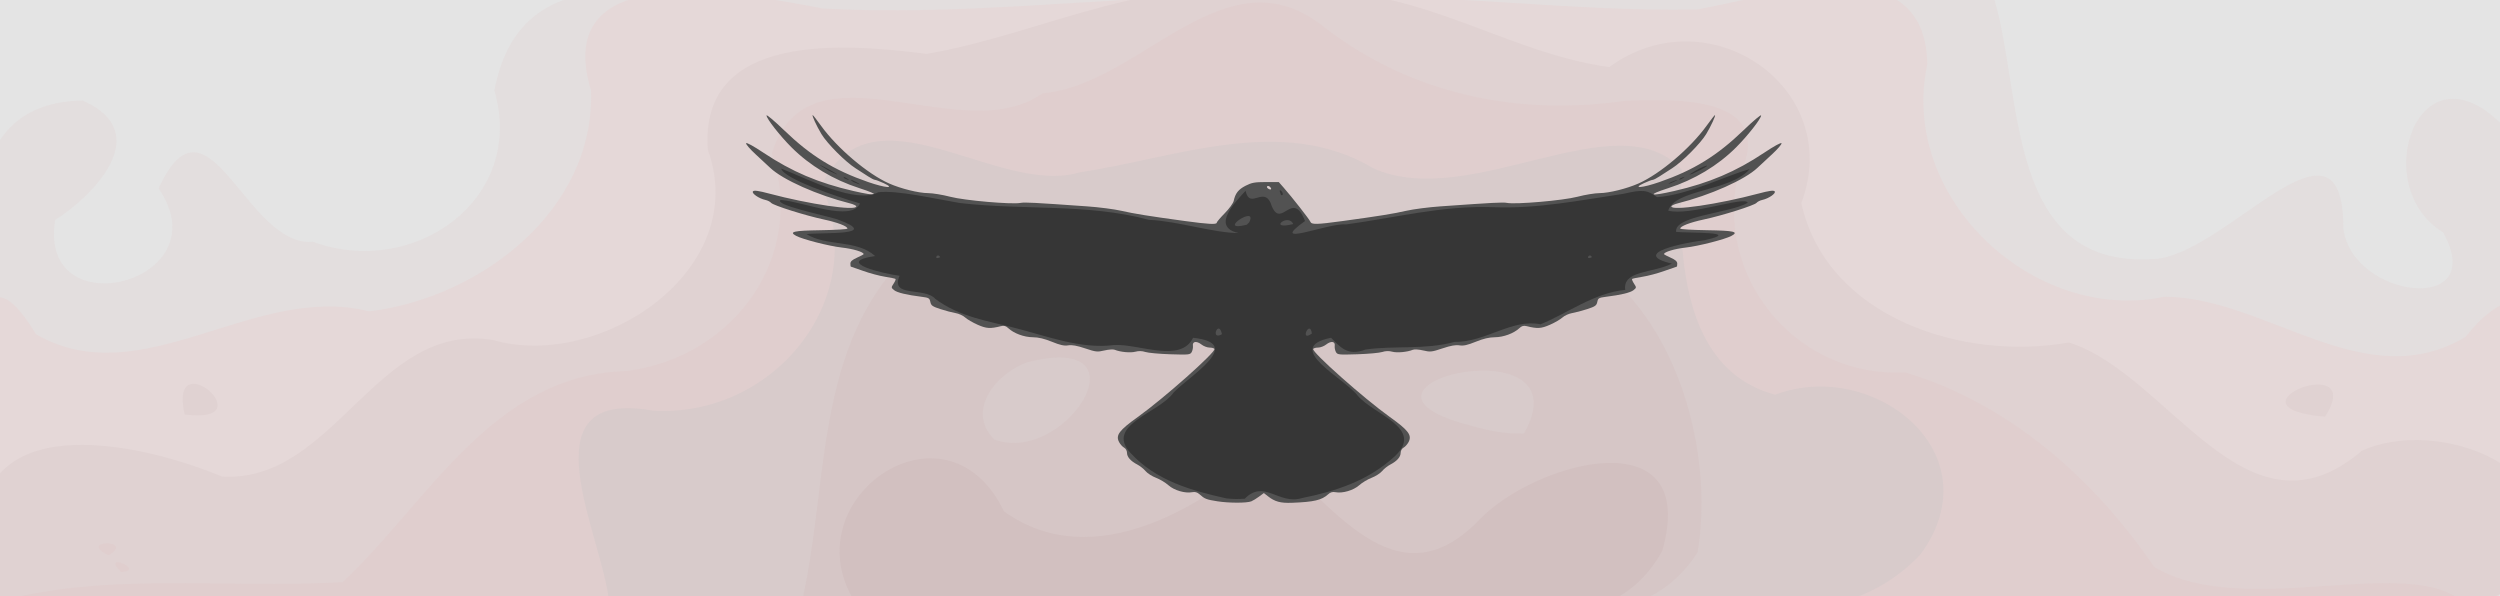
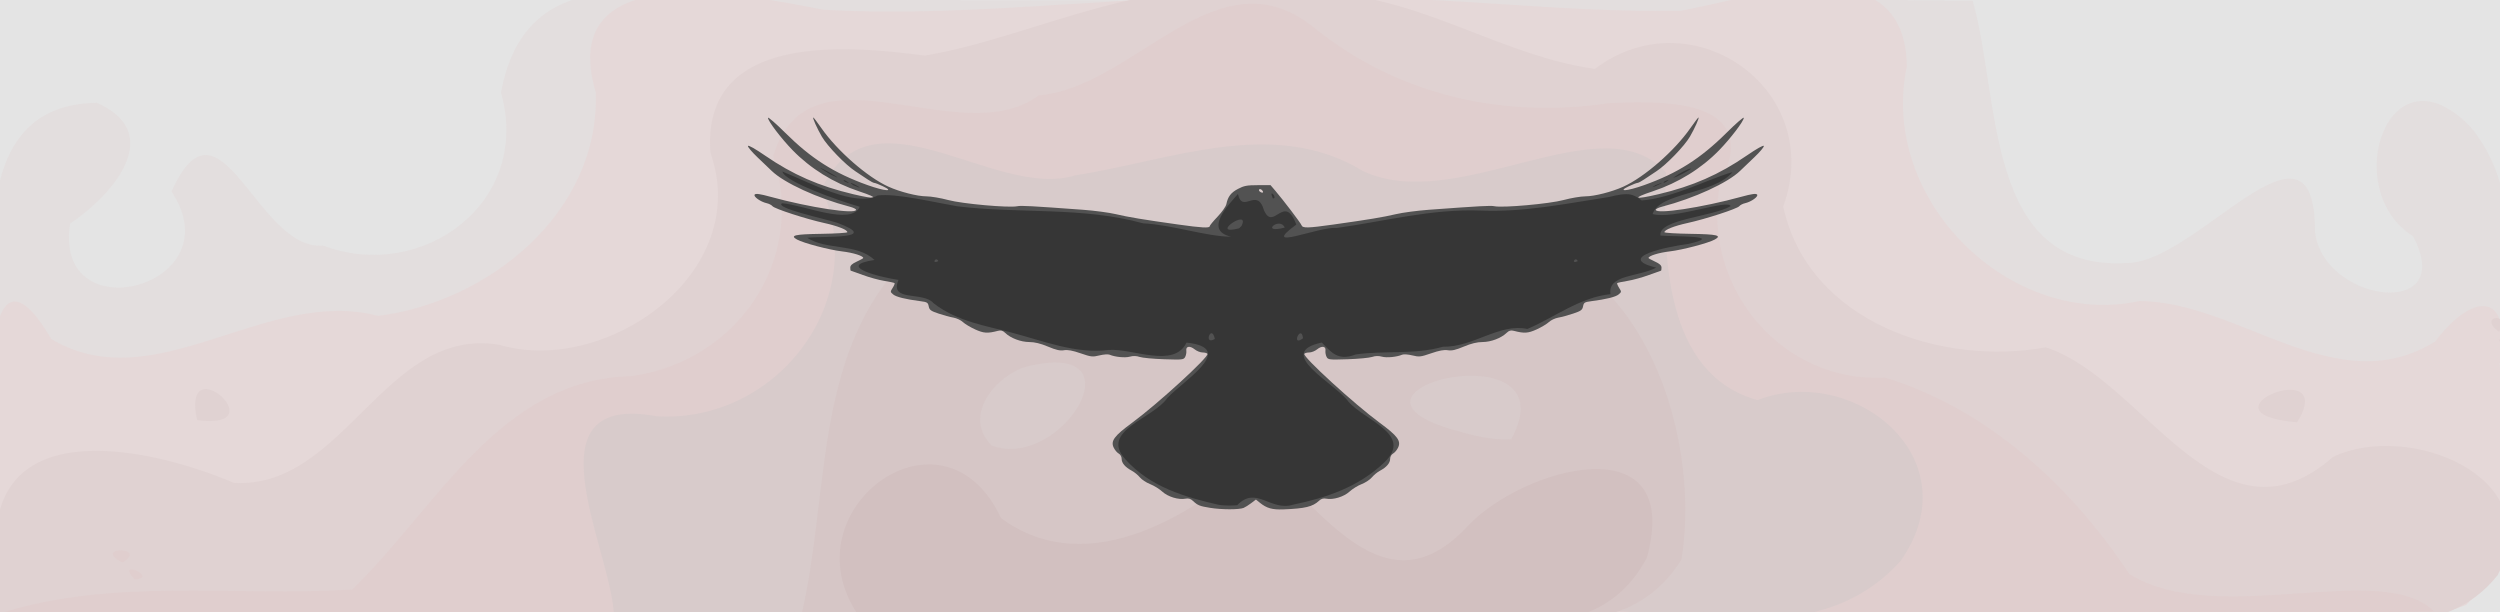
- <svg xmlns="http://www.w3.org/2000/svg" version="1.1" id="svg2" width="1518.441" height="361.974" viewBox="0 0 1518.441 361.974">
+ <svg xmlns="http://www.w3.org/2000/svg" version="1.1" id="svg2" width="1920" height="469.655" viewBox="0 0 1920 469.655">
  <defs id="defs6" />
-   <path id="path4552" d="m -12.603,183.938 c 0,-61.641 0,-123.281 0,-184.922 517.378,0 1034.756,0 1552.134,0 0,123.281 0,246.563 0,369.844 -517.378,0 -1034.756,0 -1552.134,0 0,-61.641 0,-123.281 0,-184.922 z" style="fill:#e4e4e4;stroke-width:0.758;fill-opacity:1" />
-   <path id="path4550" d="m -12.603,224.44 c 0.943,-56.298 -22.408,-162.164 62.735,-163.37 45.468,19.791 4.695,59.279 -16.591,72.5 -10.875,66.621 102.134,38.084 62.764,-19.137 30.007,-65.152 52.926,35.906 93.762,32.414 61.315,22.486 129.491,-25.734 110.203,-91.852 17.346,-91.662 115.384,-51.254 178.297,-56.027 244.265,1.759 488.54,-1.636 732.802,0.798 17.297,58.246 6.895,163.055 95.936,157.572 43.27,-0.592 116.287,-100.1 115.986,-18.647 5.182,42.739 88.573,53.126 60.631,2.497 -45.91,-27.966 -15.19,-116.763 35.686,-65.568 49.349,58.197 1.731,140.042 23.813,208.189 16.983,85.562 -71.472,95.605 -133.417,85.396 -441.859,-1.142 -883.91,0.365 -1325.647,-0.366 -68.705,17.839 -118.298,-12.177 -96.961,-85.164 0,-19.745 -4e-6,-39.49 -2.2e-5,-59.235 z m 1434.407,-79.343 -0.036,1.849 z M -12.35,69.153 c 2.686,-2.428 -1.334,4.101 0,0 z" style="fill:#e3dede;fill-opacity:1;stroke-width:0.758" />
-   <path id="path4548" d="M -12.591,258.779 C -17.981,228.365 -16.699,139.161 21.901,203.005 86.055,240.244 154.646,171.398 224.152,189.112 291.323,181.104 361.54,127.899 358.96,54.865 333.736,-27.872 453.152,-3.586 499.795,5.15 598.804,10.7 697.502,-6.367 796.547,-1.807 874.76,-4.704 953.034,7.281 1030.891,5.743 c 45.305,-7.921 138.63,-40.221 139.714,33.342 -17.582,80.789 64.538,157.93 144.012,141.125 62.127,0.291 121.824,61.157 183.048,24.306 24.25,-31.153 48.33,-29.243 39.966,13.44 2.03,47.911 18.664,107.592 -20.74,144.773 -41.969,16.393 -89.322,2.742 -133.681,6.207 -465.268,-0.133 -930.542,-0.049 -1395.813,-0.075 0.004,-36.694 0.008,-73.388 0.012,-110.082 z M 1168.171,41.033 c 3.359,-3.291 -0.806,5.161 0,0 z" style="fill:#e5d8d8;fill-opacity:1;stroke-width:0.758" />
-   <path id="path4546" d="m -12.57,323.767 c 1.922,-77.344 100.697,-53.767 147.446,-34.31 68.467,3.955 93.624,-94.405 164.333,-82.976 C 364.535,225.304 456.363,164.102 429.94,91.053 424.469,18.685 513.973,26.529 562.798,32.726 634.199,20.758 706.016,-20.698 781.515,-1.821 850.83,-16.043 910.982,31.844 977.435,40.734 c 60.144,-44.053 143.127,12.317 116.635,82.659 15.644,70.094 98.941,95.995 162.488,84.623 60.716,18.86 107.722,125.739 177.912,65.831 45.76,-21.272 133.474,10.834 101.933,70.979 -33.275,41.128 -94.266,28.627 -140.58,23.732 -56.121,-6.411 -112.097,4.586 -168.52,0.511 -413.32,-0.515 -826.64,-0.037 -1239.959,-0.208 z M 112.142,251.768 c -10.292,-45.007 49.87,6.364 0,0 z m 1300.063,1.326 c -65.177,-5.499 26.27,-41.144 0,0 z m 126.304,-47.533 c -4.33,-5.325 3.407,0.424 0,0 z m -0.065,-3.657 0.922,-0.553 z m -1.185,-3.188 c -14.022,-9.615 7.96,-12.517 0,0 z m 1.453,-20.652 0.199,-3.206 6e-4,-0.011 -0.199,3.206 z" style="fill:#e0d2d2;fill-opacity:1;stroke-width:0.758" />
-   <path id="path4544" d="m -10.329,368.025 c 70.895,-21.997 145.764,-9.96 218.546,-14.514 52.227,-48.985 91.034,-126.22 172.495,-128.157 65.298,-8.474 109.309,-69.601 88.073,-132.282 22.404,-71.418 115.488,-1.289 164.39,-36.4 60.087,-5.105 111.411,-88.633 171.523,-39.903 52.359,40.434 117.002,53.858 181.702,44.523 37.852,-1.733 95.142,-1.64 68.385,48.897 -11.292,63.028 39.415,119.387 102.322,116 63.059,18.685 114.68,64.604 151.279,118.084 54.34,32.778 155.912,-8.959 188.576,22.376 -223.676,4.603 -447.443,0.477 -671.157,2.183 -278.712,0.111 -557.424,0.042 -836.135,-0.807 z m 83.886,-20.572 c -12.833,-12.99 15.471,-0.994 0,0 z m -7.578,-10.155 c -19.796,-9.624 16.585,-9.855 0,0 z" style="fill:#e0cece;fill-opacity:1;stroke-width:0.758" />
-   <path id="path4542" d="m 370.057,366.787 c -3.178,-40.118 -53.777,-131.675 26.594,-117.371 73.002,4.41 132.5,-67.728 102.344,-136.777 30.406,-64.095 106.664,7.216 156.924,-7.997 58.269,-8.656 122.656,-35.566 178.207,-2.434 58.822,26.514 148.419,-42.099 187.297,0.766 -1.984,48.921 -1.054,121.32 56.755,136.754 59.496,-22.434 133.227,35.247 88.454,96.786 -54.549,58.482 -141.517,24.707 -210.837,30.061 -194.503,4.301 -389.272,0.002 -583.875,2.032 l -1.863,-1.821 z" style="fill:#d8cbcb;fill-opacity:1;stroke-width:0.758" />
-   <path id="path4540" d="m 481.155,368.103 c 1.427,-4.146 1.427,4.146 0,0 z m 5.267,0.061 c 16.866,-69.849 7.727,-151.816 59.949,-208.412 68.205,-17.76 135.854,13.729 195.83,43.229 78.343,9.204 141.396,-74.044 221.659,-45.06 55.382,34.411 77.353,117.638 67.195,177.639 -37.646,58.106 -109.061,28.62 -165.105,32.536 -126.51,-0.702 -253.022,1.996 -379.528,0.069 z M 604.069,267.012 c 42.934,15.619 93.761,-64.56 21.703,-47.448 -18.86,5.148 -40.289,29.505 -21.703,47.448 z m 321.581,-3.761 c 37.624,-66.407 -120.276,-31.013 -38.649,-6.486 12.551,3.605 25.438,7.235 38.649,6.486 z m -3.789,-94.47 c -0.348,-4.284 -1.786,3.128 0,0 z m 122.397,199.322 c 1.427,-4.146 1.427,4.146 0,0 z M 516.456,225.179 c 2.664,1.711 -4.433,1.653 0,0 z" style="fill:#d6c6c6;fill-opacity:1;stroke-width:0.758" />
-   <path id="path4538" d="m 520.943,368.173 c -43.408,-62.995 53.209,-131.806 88.881,-57.548 55.481,39.65 123.568,-5.563 159.291,-37.026 38.727,29.545 78.065,95.724 129.589,41.876 34.098,-35.32 134.027,-62.417 110.936,19.046 -36.375,66.148 -122.597,27.326 -181.949,34.009 -102.249,-0.837 -204.508,1.895 -306.748,-0.358 z" style="fill:#d2c0c0;fill-opacity:1;stroke-width:0.758" />
-   <g id="g6166" transform="translate(-31.512,-394.7137)">
+   <path id="path4552" d="m -3.389,235.976 c 0,-78.786 0,-157.573 0,-236.359 641.841,0 1283.682,0 1925.523,0 0,157.573 0,315.146 0,472.719 -641.841,0 -1283.682,0 -1925.523,0 0,-78.786 0,-157.573 0,-236.359 z" style="fill:#e4e4e4;fill-opacity:1;stroke-width:0.954" />
+   <path id="path4550" d="M -3.389,287.743 C -2.219,215.786 -31.188,80.472 74.438,78.931 c 56.407,25.296 5.825,75.768 -20.582,92.666 -13.491,85.152 126.703,48.677 77.863,-24.46 37.225,-83.275 65.659,45.893 116.317,41.43 C 324.102,217.307 408.678,155.675 384.75,71.166 406.269,-45.993 527.892,5.655 605.94,-0.445 908.967,1.803 1212.005,-2.537 1515.029,0.574 1536.487,75.022 1523.583,208.984 1634.044,201.976 c 53.68,-0.757 144.261,-127.943 143.888,-23.833 6.429,54.627 109.881,67.904 75.217,3.192 -56.954,-35.744 -18.844,-149.241 44.271,-83.807 61.22,74.385 2.148,178.996 29.542,266.098 21.069,109.361 -88.665,122.198 -165.513,109.15 -548.155,-1.46 -1096.548,0.466 -1644.552,-0.468 -85.233,22.801 -146.757,-15.564 -120.287,-108.853 0,-25.237 0,-50.474 -2.28e-5,-75.712 z M 1776.086,186.331 l -0.044,2.363 z M -3.076,89.263 c 3.333,-3.104 -1.654,5.242 0,0 z" style="fill:#e3dede;fill-opacity:1;stroke-width:0.954" />
+   <path id="path4548" d="M -3.375,331.634 C -10.061,292.761 -8.471,178.743 39.415,260.347 119.003,307.943 204.094,219.947 290.321,242.588 373.651,232.354 460.76,164.349 457.559,71 426.267,-34.751 574.41,-3.71 632.274,7.457 755.101,14.55 877.542,-7.264 1000.415,-1.435 c 97.027,-3.703 194.132,11.616 290.718,9.649 56.204,-10.124 171.98,-51.409 173.325,42.617 -21.811,103.261 80.064,201.859 178.656,180.379 77.072,0.371 151.131,78.168 227.083,31.067 30.084,-39.818 59.957,-37.377 49.581,17.178 2.519,61.238 23.154,137.519 -25.729,185.042 -52.066,20.952 -110.81,3.504 -165.84,7.934 -577.196,-0.17 -1154.398,-0.063 -1731.597,-0.096 0.005,-46.9 0.01,-93.801 0.014,-140.701 z M 1461.438,53.321 c 4.167,-4.206 -1,6.596 0,0 z" style="fill:#e5d8d8;fill-opacity:1;stroke-width:0.954" />
+   <path id="path4546" d="m -3.349,414.698 c 2.384,-98.858 124.921,-68.722 182.916,-43.854 84.938,5.056 116.147,-120.664 203.866,-106.056 81.041,24.059 194.96,-54.167 162.181,-147.534 C 538.827,24.756 649.863,34.782 710.433,42.703 799.01,27.406 888.105,-25.581 981.766,-1.453 1067.755,-19.631 1142.379,41.576 1224.818,52.939 c 74.613,-56.307 177.558,15.743 144.693,105.652 19.408,89.59 122.742,122.697 201.577,108.161 75.322,24.106 133.637,160.714 220.712,84.142 56.768,-27.189 165.583,13.848 126.454,90.722 -41.28,52.568 -116.943,36.59 -174.399,30.333 -69.621,-8.195 -139.064,5.861 -209.06,0.653 -512.75,-0.658 -1025.5,-0.048 -1538.25,-0.266 z M 151.365,322.673 c -12.768,-57.526 61.867,8.135 0,0 z m 1612.813,1.695 c -80.856,-7.028 32.589,-52.588 0,0 z m 156.688,-60.754 c -5.372,-6.806 4.226,0.541 0,0 z m -0.081,-4.674 1.144,-0.707 z m -1.471,-4.075 c -17.395,-12.29 9.874,-15.999 0,0 z m 1.802,-26.397 0.247,-4.098 8e-4,-0.014 -0.247,4.098 z" style="fill:#e0d2d2;fill-opacity:1;stroke-width:0.954" />
+   <path id="path4544" d="M -0.568,471.268 C 87.381,443.151 180.261,458.537 270.553,452.716 335.344,390.106 383.487,291.388 484.543,288.911 565.55,278.081 620.148,199.951 593.804,119.835 621.598,28.552 737.074,118.187 797.74,73.31 c 74.542,-6.525 138.212,-113.287 212.785,-51.002 64.955,51.681 145.148,68.839 225.414,56.907 46.958,-2.215 118.03,-2.096 84.836,62.498 -14.009,80.56 48.897,152.595 126.937,148.266 78.229,23.882 142.268,82.574 187.671,150.929 67.412,41.895 193.419,-11.452 233.941,28.601 -277.485,5.884 -555.082,0.61 -832.614,2.79 -345.76,0.142 -691.521,0.053 -1037.279,-1.032 z M 103.498,444.973 c -15.92,-16.604 19.193,-1.271 0,0 z M 94.098,431.993 c -24.558,-12.301 20.575,-12.596 0,0 z" style="fill:#e0cece;fill-opacity:1;stroke-width:0.954" />
+   <path id="path4542" d="m 471.326,469.685 c -3.942,-51.277 -66.714,-168.301 32.992,-150.018 90.564,5.636 164.375,-86.567 126.965,-174.822 37.72,-81.923 132.323,9.223 194.674,-10.221 72.286,-11.064 152.163,-45.459 221.077,-3.111 72.973,33.89 184.123,-53.81 232.354,0.979 -2.462,62.529 -1.308,155.065 70.408,174.793 73.809,-28.674 165.276,45.051 109.734,123.708 -67.671,74.749 -175.561,31.579 -261.557,38.422 -241.293,5.498 -482.917,0.002 -724.336,2.598 l -2.311,-2.328 z" style="fill:#d8cbcb;fill-opacity:1;stroke-width:0.954" />
+   <path id="path4540" d="m 609.149,471.367 c 1.771,-5.299 1.771,5.299 0,0 z m 6.535,0.078 c 20.923,-89.278 9.586,-194.044 74.37,-266.383 84.613,-22.7 168.535,17.548 242.94,55.253 97.19,11.764 175.411,-94.64 274.982,-57.594 68.705,43.983 95.962,150.36 83.36,227.051 -46.702,74.268 -135.298,36.58 -204.824,41.586 -156.943,-0.897 -313.891,2.551 -470.829,0.088 z m 145.948,-129.288 c 53.263,19.963 116.316,-82.517 26.924,-60.646 -23.397,6.581 -49.981,37.712 -26.924,60.646 z m 398.943,-4.807 c 46.675,-84.878 -149.211,-39.639 -47.947,-8.29 15.57,4.607 31.558,9.247 47.947,8.29 z m -4.701,-120.747 c -0.431,-5.476 -2.215,3.998 0,0 z m 151.842,254.764 c 1.771,-5.299 1.771,5.299 0,0 z M 652.943,288.689 c 3.305,2.186 -5.499,2.113 0,0 z" style="fill:#d6c6c6;fill-opacity:1;stroke-width:0.954" />
+   <path id="path4538" d="m 658.51,471.457 c -53.85,-80.518 66.009,-168.469 110.263,-73.555 68.828,50.678 153.294,-7.11 197.611,-47.325 48.044,37.763 96.845,122.35 160.763,53.525 42.3,-45.144 166.269,-79.779 137.623,24.344 -45.125,84.548 -152.09,34.927 -225.72,43.469 -126.846,-1.069 -253.706,2.422 -380.541,-0.458 z" style="fill:#d2c0c0;fill-opacity:1;stroke-width:0.954" />
+   <g id="g6166" transform="matrix(1.240565,0,0,1.278156,-26.84697,-503.6313)">
    <path style="fill:#525252;fill-opacity:1;stroke-width:0.894" d="m 770.956,699.2 c -6.677,-1.044 -7.782,-1.477 -10.878,-4.262 -1.372,-1.234 -2.721,-1.619 -4.468,-1.277 -4.286,0.84 -10.936,-1.115 -14.448,-4.247 -1.786,-1.593 -5.172,-3.62 -7.525,-4.506 -2.353,-0.886 -5.207,-2.714 -6.342,-4.063 -1.135,-1.349 -3.353,-3.12 -4.929,-3.935 -4.126,-2.134 -6.344,-4.638 -6.344,-7.163 0,-1.284 -0.741,-2.599 -1.778,-3.154 -0.978,-0.523 -2.355,-2.067 -3.059,-3.43 -2.138,-4.135 0.081,-7.09 11.391,-15.171 15.772,-11.268 47.661,-39.587 46.568,-41.354 -0.277,-0.449 -1.633,-0.816 -3.012,-0.816 -1.379,0 -3.567,-0.834 -4.863,-1.853 -2.961,-2.329 -5.584,-1.965 -5.208,0.723 0.151,1.074 -0.164,2.77 -0.698,3.769 -0.92,1.719 -1.616,1.795 -13.061,1.427 -6.649,-0.213 -13.453,-0.838 -15.119,-1.388 -2.012,-0.664 -4.04,-0.721 -6.04,-0.169 -2.933,0.81 -9.271,0.218 -12.571,-1.174 -0.902,-0.38 -3.723,-0.192 -6.269,0.419 -4.276,1.026 -5.171,0.929 -11.71,-1.266 -4.975,-1.67 -8.033,-2.216 -10.284,-1.835 -2.406,0.407 -4.869,-0.137 -9.885,-2.181 -4.593,-1.872 -8.217,-2.729 -11.595,-2.745 -5.262,-0.024 -11.55,-2.348 -14.923,-5.514 -1.485,-1.394 -2.577,-1.69 -4.468,-1.213 -6.468,1.632 -8.793,1.49 -14.12,-0.863 -2.949,-1.302 -6.367,-3.292 -7.596,-4.422 -1.229,-1.13 -3.843,-2.323 -5.809,-2.652 -1.966,-0.329 -6.106,-1.422 -9.199,-2.428 -4.853,-1.579 -5.694,-2.176 -6.13,-4.354 -0.455,-2.276 -0.958,-2.581 -5.099,-3.099 -9.271,-1.16 -15.034,-2.54 -16.895,-4.047 -1.855,-1.502 -1.863,-1.61 -0.317,-3.971 0.875,-1.335 1.405,-2.612 1.178,-2.839 -0.227,-0.227 -3.118,-0.833 -6.425,-1.348 -3.307,-0.515 -9.248,-2.104 -13.201,-3.532 -3.953,-1.428 -7.327,-2.596 -7.497,-2.596 -0.17,0 -0.309,-0.827 -0.309,-1.837 0,-1.318 1.136,-2.34 4.021,-3.616 2.212,-0.978 4.021,-1.951 4.021,-2.161 0,-1.291 -6.333,-3.201 -13.186,-3.978 -7.829,-0.887 -23.808,-4.972 -27.796,-7.107 -4.645,-2.486 -1.589,-3.191 14.917,-3.438 8.929,-0.134 16.235,-0.573 16.235,-0.976 0,-1.444 -5.953,-3.743 -14.298,-5.522 -11.259,-2.4 -30.778,-8.559 -32.073,-10.119 -0.567,-0.683 -2.128,-1.476 -3.469,-1.762 -3.969,-0.846 -8.648,-4.119 -7.512,-5.255 0.701,-0.701 3.418,-0.32 9.726,1.364 24.3,6.485 52.988,10.711 52.988,7.804 0,-0.473 -1.709,-1.29 -3.798,-1.817 -19.905,-5.022 -40.775,-14.318 -48.479,-21.592 -1.474,-1.392 -5.45,-5.082 -8.835,-8.2 -3.385,-3.118 -5.996,-6.146 -5.801,-6.729 0.212,-0.635 4.476,1.693 10.623,5.8 17.096,11.421 33.327,18.325 54.503,23.185 15.063,3.457 17.002,2.565 3.709,-1.706 -15.827,-5.085 -30.161,-13.702 -41.264,-24.804 -7.039,-7.039 -15.169,-17.418 -15.169,-19.366 0,-0.721 4.803,3.319 10.673,8.979 16.072,15.495 30.28,24.258 50.965,31.433 10.622,3.684 17.063,4.156 9.515,0.696 -2.397,-1.099 -4.788,-1.998 -5.314,-1.998 -0.525,0 -2.384,-0.945 -4.131,-2.1 -1.747,-1.155 -5.186,-3.375 -7.644,-4.933 -6.17,-3.912 -17.286,-15.069 -20.739,-20.814 -2.932,-4.879 -5.955,-11.472 -5.26,-11.472 0.213,0 2.488,2.915 5.057,6.479 9.82,13.624 28.29,29.278 41.352,35.046 7.143,3.154 17.955,5.835 23.61,5.853 2.821,0.009 8.894,1.006 13.496,2.215 8.638,2.269 37.655,4.789 42.813,3.718 2.284,-0.474 8.155,-0.166 40.416,2.119 7.127,0.505 16.376,1.699 20.553,2.653 7.962,1.819 16.726,3.231 38.685,6.235 14.436,1.975 19.4,2.234 19.4,1.013 0,-0.437 2.199,-3.029 4.886,-5.76 2.687,-2.73 5.125,-6.092 5.417,-7.471 0.972,-4.588 2.83,-6.954 7.231,-9.209 3.679,-1.885 5.593,-2.234 12.249,-2.234 h 7.888 l 2.836,3.225 c 5.175,5.886 15.808,19.453 16.347,20.859 0.704,1.835 3.694,1.771 19.74,-0.424 21.959,-3.004 30.723,-4.417 38.685,-6.235 4.178,-0.954 13.427,-2.148 20.553,-2.653 32.261,-2.286 38.131,-2.594 40.416,-2.119 5.158,1.071 34.175,-1.45 42.813,-3.718 4.602,-1.209 10.676,-2.206 13.496,-2.215 5.655,-0.018 16.468,-2.699 23.61,-5.853 13.062,-5.769 31.532,-21.422 41.352,-35.046 2.568,-3.563 4.844,-6.479 5.057,-6.479 0.695,0 -2.328,6.594 -5.26,11.472 -3.453,5.746 -14.569,16.902 -20.739,20.814 -2.458,1.558 -5.897,3.778 -7.644,4.933 -1.747,1.155 -3.606,2.1 -4.131,2.1 -0.525,0 -2.917,0.899 -5.314,1.998 -7.548,3.459 -1.107,2.988 9.515,-0.696 20.685,-7.175 34.893,-15.938 50.965,-31.433 5.87,-5.659 10.673,-9.7 10.673,-8.979 0,1.948 -8.13,12.327 -15.169,19.366 -11.103,11.103 -25.436,19.719 -41.264,24.804 -13.293,4.271 -11.355,5.163 3.709,1.706 21.176,-4.86 37.408,-11.764 54.504,-23.185 6.147,-4.106 10.411,-6.435 10.623,-5.8 0.194,0.583 -2.416,3.611 -5.801,6.729 -3.385,3.118 -7.361,6.807 -8.835,8.2 -7.704,7.274 -28.574,16.569 -48.479,21.592 -2.089,0.527 -3.798,1.345 -3.798,1.817 0,2.906 28.688,-1.319 52.988,-7.804 6.308,-1.684 9.025,-2.065 9.726,-1.364 1.135,1.135 -3.543,4.408 -7.512,5.255 -1.341,0.286 -2.901,1.079 -3.469,1.762 -1.295,1.561 -20.814,7.719 -32.073,10.119 -8.345,1.779 -14.298,4.078 -14.298,5.522 0,0.403 7.306,0.842 16.235,0.976 16.506,0.248 19.562,0.952 14.917,3.438 -3.988,2.134 -19.967,6.22 -27.796,7.107 -6.852,0.776 -13.186,2.687 -13.186,3.978 0,0.21 1.81,1.182 4.021,2.161 2.885,1.276 4.021,2.298 4.021,3.616 0,1.011 -0.139,1.837 -0.309,1.837 -0.17,0 -3.544,1.168 -7.497,2.596 -3.954,1.428 -9.894,3.017 -13.201,3.532 -3.307,0.515 -6.199,1.122 -6.425,1.348 -0.227,0.227 0.304,1.504 1.178,2.839 1.547,2.361 1.538,2.469 -0.317,3.971 -1.861,1.507 -7.624,2.887 -16.895,4.047 -4.141,0.518 -4.644,0.823 -5.099,3.099 -0.436,2.178 -1.276,2.775 -6.13,4.354 -3.094,1.006 -7.233,2.099 -9.199,2.428 -1.966,0.329 -4.58,1.523 -5.809,2.652 -1.229,1.13 -4.647,3.12 -7.596,4.422 -5.327,2.353 -7.652,2.495 -14.12,0.863 -1.891,-0.477 -2.983,-0.181 -4.468,1.213 -3.372,3.166 -9.661,5.489 -14.923,5.514 -3.379,0.016 -7.003,0.873 -11.595,2.745 -5.016,2.044 -7.479,2.587 -9.885,2.181 -2.252,-0.38 -5.309,0.165 -10.284,1.835 -6.539,2.195 -7.434,2.292 -11.71,1.266 -2.546,-0.611 -5.368,-0.8 -6.269,-0.419 -3.299,1.392 -9.638,1.983 -12.571,1.174 -1.999,-0.552 -4.027,-0.495 -6.04,0.169 -1.666,0.55 -8.47,1.174 -15.119,1.388 -11.445,0.367 -12.141,0.291 -13.061,-1.427 -0.534,-0.998 -0.848,-2.694 -0.698,-3.769 0.376,-2.688 -2.247,-3.052 -5.208,-0.723 -1.295,1.019 -3.484,1.853 -4.863,1.853 -1.379,0 -2.735,0.367 -3.012,0.816 -1.093,1.768 30.796,30.086 46.568,41.354 11.311,8.081 13.53,11.036 11.391,15.171 -0.705,1.363 -2.082,2.906 -3.059,3.43 -1.037,0.555 -1.778,1.87 -1.778,3.154 0,2.525 -2.218,5.03 -6.344,7.163 -1.576,0.815 -3.794,2.585 -4.929,3.935 -1.135,1.349 -3.989,3.178 -6.342,4.063 -2.353,0.886 -5.739,2.913 -7.525,4.506 -3.511,3.132 -10.162,5.086 -14.448,4.247 -1.757,-0.344 -3.089,0.043 -4.468,1.298 -3.886,3.537 -8.617,4.643 -21.979,5.14 -6.966,0.259 -10.381,-0.675 -14.601,-3.995 l -2.445,-1.923 -2.917,2.157 c -1.604,1.186 -3.721,2.48 -4.704,2.876 -2.719,1.094 -13.543,1.087 -20.576,-0.013 z m 31.925,-190.961 c -0.573,-0.573 -1.339,-0.746 -1.702,-0.383 -0.363,0.363 -0.079,1.018 0.629,1.456 1.669,1.031 2.423,0.278 1.072,-1.072 z" id="path4493" />
    <path id="path4489" d="m 776.341,697.416 c -21.027,-4.697 -42.669,-10.672 -58.117,-27.525 -15.939,-17.096 17.612,-24.434 26.042,-36.694 9.899,-10.463 43.587,-30.002 11.891,-33.312 -7.626,15.633 -33.041,3.476 -47.972,4.402 -20.57,2.648 -41.339,-5.681 -60.999,-10.597 -14.592,-3.801 -33.076,-6.435 -47.679,-17.516 -6.355,-7.303 -27.564,-0.448 -21.624,-13.962 -9.955,-1.303 -40.021,-8.31 -14.851,-11.989 -11.187,-10.171 -29.614,-5.699 -41.677,-13.316 9.589,-1.155 46.559,1.129 18.53,-9.037 -8.298,-2.527 -38.936,-8.905 -34.137,-11.718 13.389,0.943 42.975,13.732 48.118,2.114 -14.203,-4.017 -46.588,-15.174 -47.859,-21.172 17.056,6.64 45.155,21.694 58.943,14.39 11.348,-1.419 34.254,3.978 49.414,6.509 38.221,4.554 77.4,0.166 114.984,10.239 17.925,0.829 38.977,7.954 54.439,8.03 -17.413,-3.812 -1.074,-19.687 4.239,-25.655 2.843,12.289 11.781,-4.587 16.079,9.685 5.867,13.258 12.564,-10.746 20.045,8.675 -23.598,16.812 14.442,0.915 24.821,2.069 29.697,-3.993 58.955,-11.611 89.195,-10.49 26.928,1.126 53.151,-4.205 79.555,-8.147 11.66,-2.761 14.464,-2.252 20.235,2.072 18.905,-1.241 44.086,-13.99 56.222,-16.987 -11.783,13.554 -45.228,12.031 -49.444,25.157 13.017,3.516 46.865,-9.166 48.311,-4.75 -11.055,6.404 -45.046,7.85 -43.469,17.682 7.429,0.762 41.013,-0.263 17.33,5.025 -11.321,1.333 -46.261,8 -19.919,14.245 -11.519,5.818 -29.993,3.99 -28.356,15.928 -19.015,1.914 -34.879,14.141 -51.432,20.923 -17.272,-3.635 -33.329,10.956 -52.291,10.688 -17.914,4.911 -36.16,2.109 -54.033,4.63 -11.058,4.261 -15.412,-1.682 -20.928,-7.153 -29.824,6.008 8.074,24.407 16.268,35.255 9.784,11.498 40.545,19.656 22.613,36.576 -16.156,15.029 -35.972,21.384 -56.527,25.548 -14.09,4.345 -22.943,-11.663 -34.746,0.372 -3.732,0.279 -7.499,0.267 -11.215,-0.195 z m -2.628,-99.722 c -2.029,-9.515 -7.446,4.237 0,0 z m 54.605,-0.421 c -1.185,-8.977 -7.781,5.739 0,0 z M 602.532,550.917 c -1.55,-3.18 -4.503,2.18 0,0 z m 395.874,0 c -1.55,-3.18 -4.503,2.18 0,0 z M 790.217,529.818 c 5.798,-11.365 -20.861,6.225 -1.496,1.414 z m 26.758,0.975 c -3.076,-6.973 -15.889,3.952 0,-5e-5 z m -7.365,-17.554 c -2.964,-6.876 3.508,0.329 0,0 z m -259.802,-7.949 c -6.718,-4.778 11.79,4.945 0,0 z m 496.733,-0.035 c 11.557,-4.449 -7.199,4.174 0,0 z m -502.094,-2.199 c -3.051,-3.113 7.211,3.331 0,0 z m 507.577,0 c 6.973,-3.206 -2.755,2.994 0,0 z m -516.96,-4.572 c -19.001,-11.292 17.739,8.431 0,0 z m 522.321,2.363 c 9.775,-6.713 17.92,-7.82 1.903,-0.499 z" style="fill:#363636;fill-opacity:1;stroke-width:0.894" />
  </g>
</svg>
